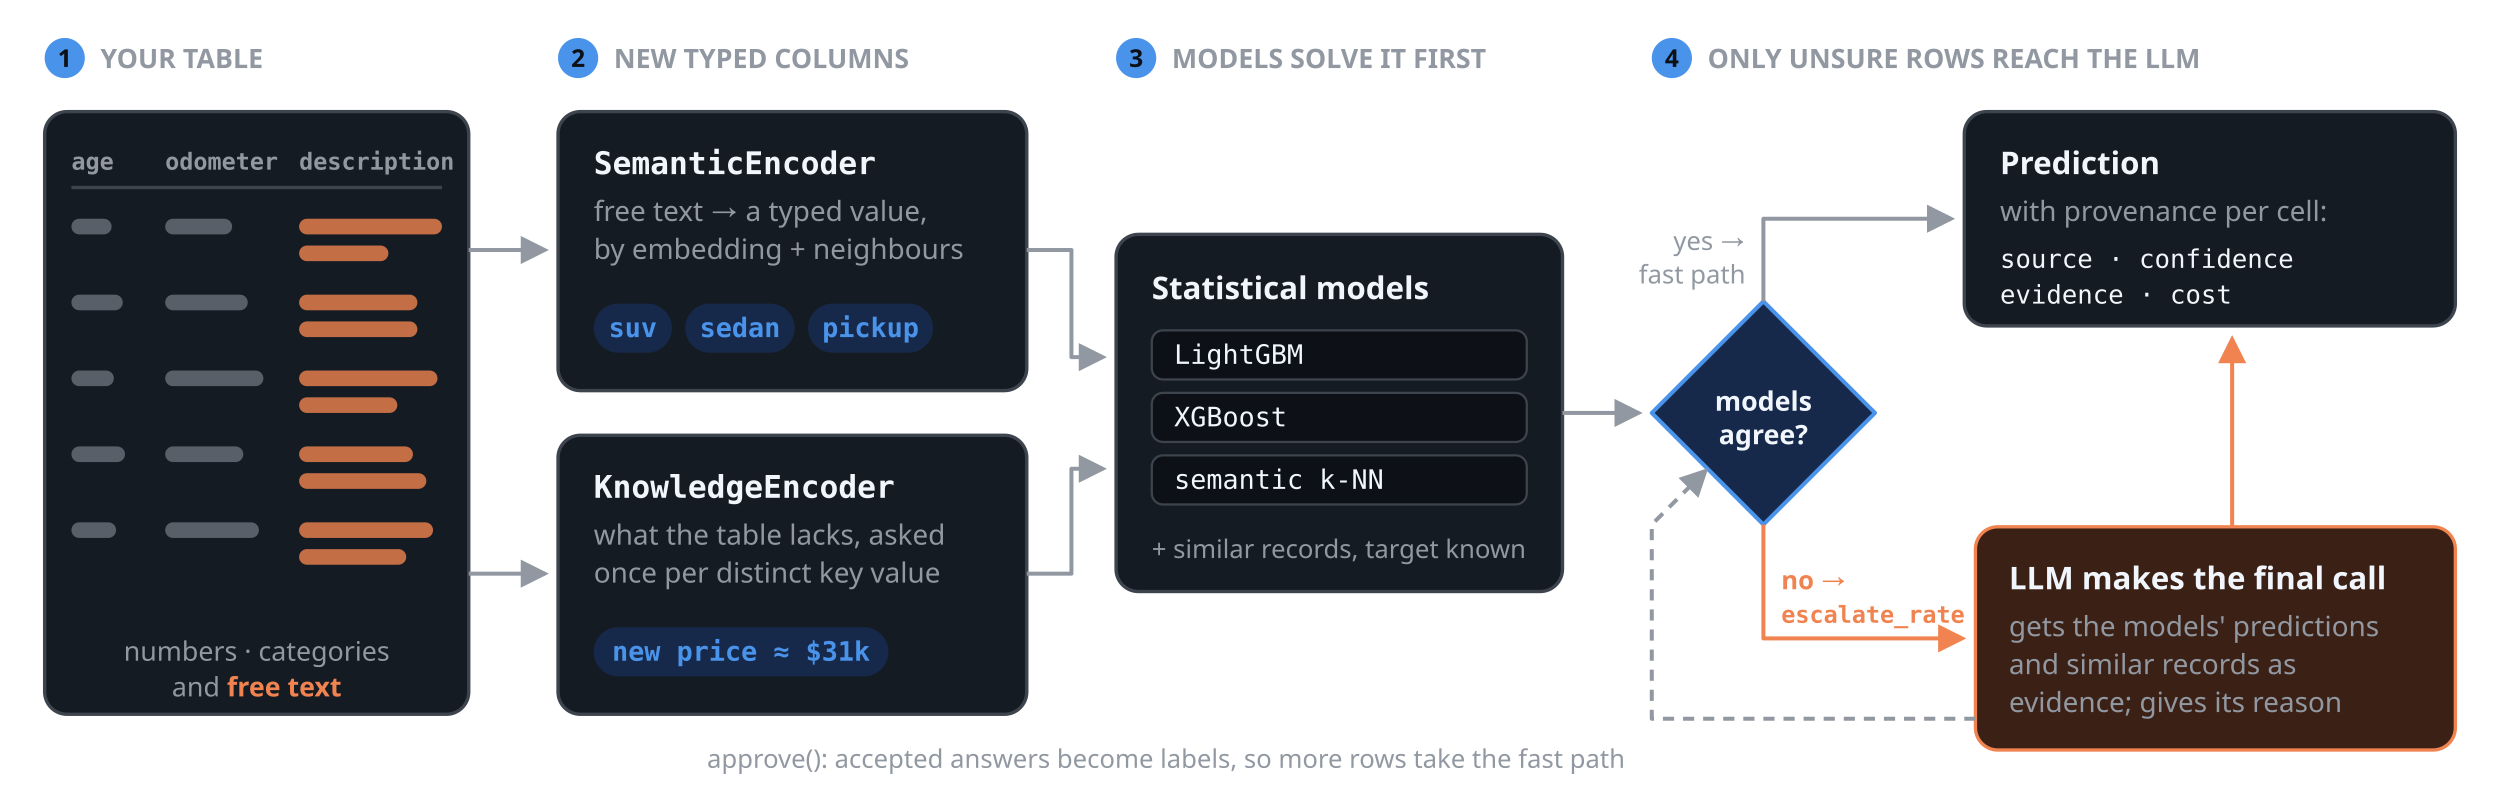
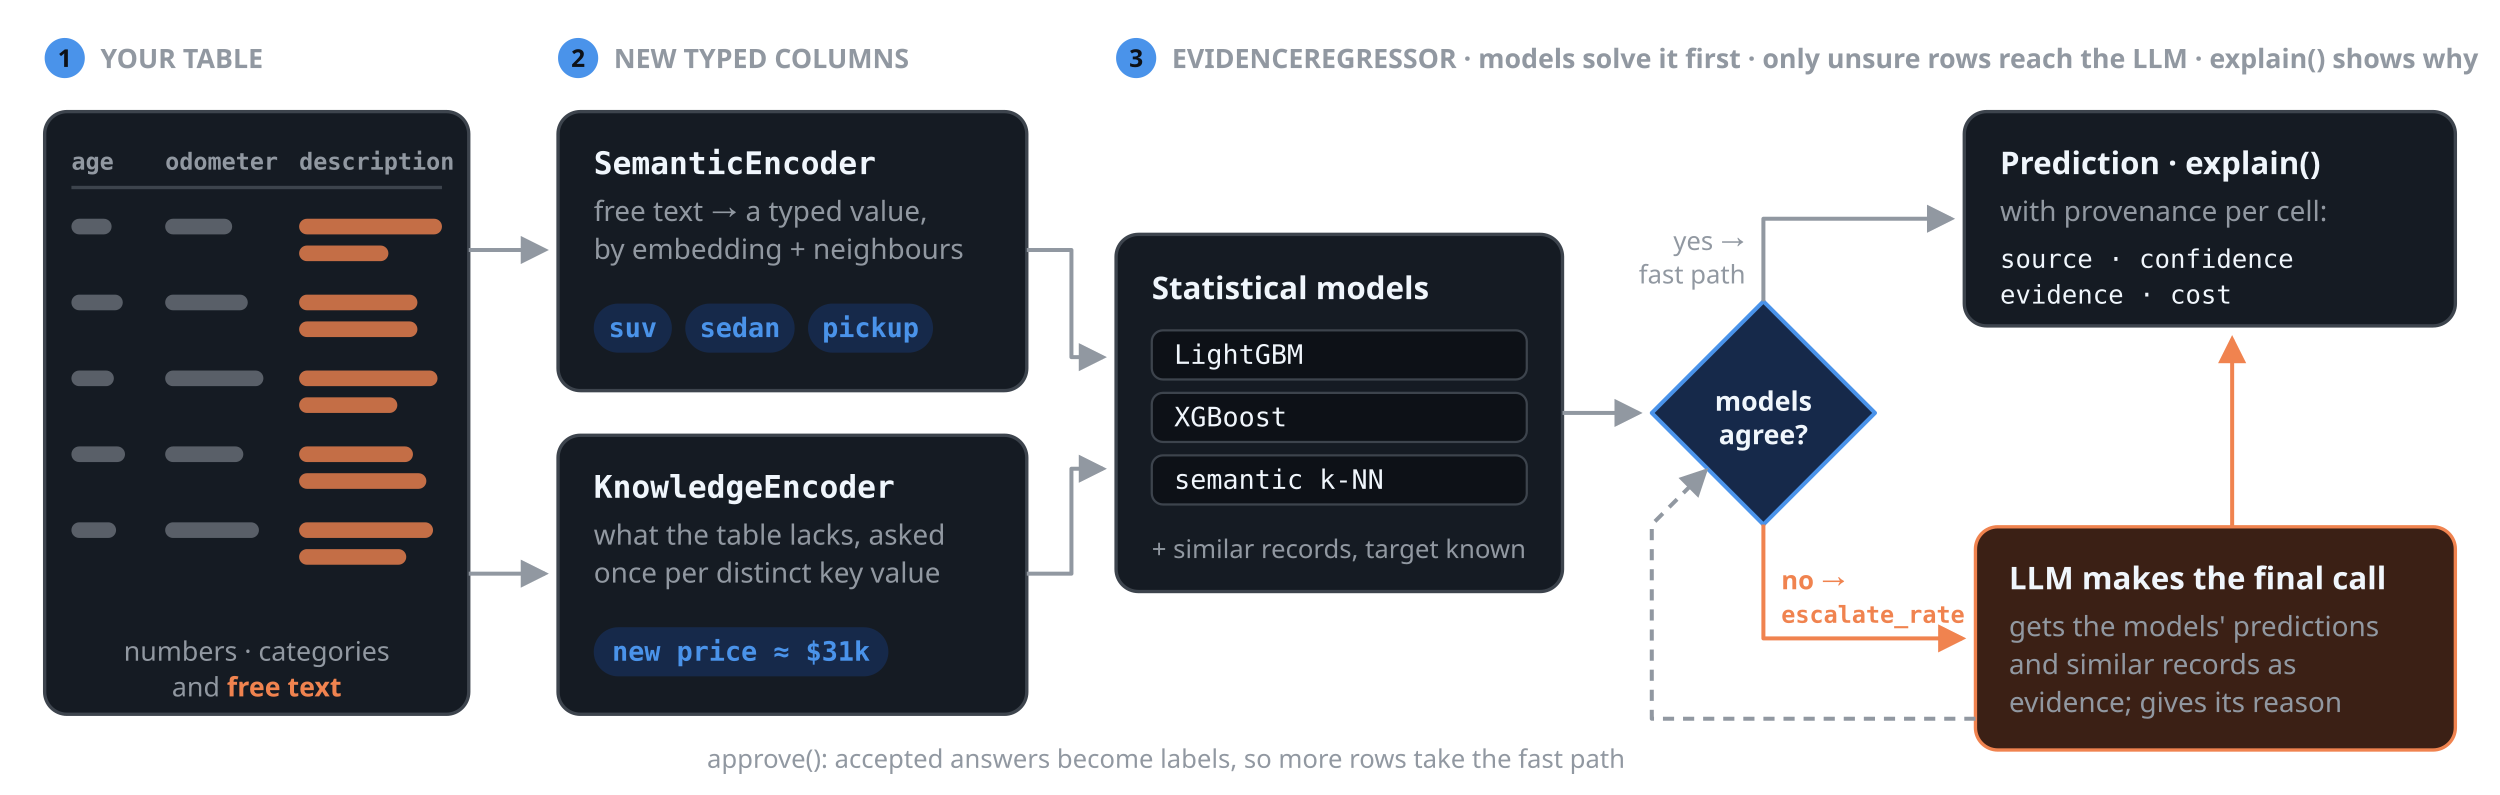
<svg xmlns="http://www.w3.org/2000/svg" viewBox="0 0 1120 356" width="1120" height="356" role="img" aria-label="How mekiki works: free text becomes typed columns, statistical models solve the task first, and only the rows they are unsure about reach the LLM, which makes the final call from their predictions and similar records.">
  <defs>
    <marker id="a" viewBox="0 0 10 10" refX="8.5" refY="5" markerWidth="7" markerHeight="7" orient="auto-start-reverse">
      <path d="M0 0 L10 5 L0 10 Z" fill="#9198a1" />
    </marker>
    <marker id="aw" viewBox="0 0 10 10" refX="8.5" refY="5" markerWidth="7" markerHeight="7" orient="auto-start-reverse">
      <path d="M0 0 L10 5 L0 10 Z" fill="#f0834f" />
    </marker>
  </defs>
  <circle cx="29" cy="26" r="9" fill="#4a93ea" />
  <text x="29" y="30" font-family="-apple-system, BlinkMacSystemFont, 'Segoe UI', 'Noto Sans', Helvetica, Arial, sans-serif" font-size="11" font-weight="700" fill="#0d1117" text-anchor="middle">1</text>
  <text x="45" y="30.5" font-family="-apple-system, BlinkMacSystemFont, 'Segoe UI', 'Noto Sans', Helvetica, Arial, sans-serif" font-size="12" font-weight="600" fill="#9198a1" text-anchor="start">YOUR TABLE</text>
  <rect x="20" y="50" width="190" height="270" rx="10" fill="#151b23" stroke="#3d444d" stroke-width="1.5" />
  <text x="32" y="76" font-family="ui-monospace, SFMono-Regular, 'SF Mono', Menlo, Consolas, monospace" font-size="10.5" font-weight="600" fill="#9198a1" text-anchor="start">age</text>
  <text x="74" y="76" font-family="ui-monospace, SFMono-Regular, 'SF Mono', Menlo, Consolas, monospace" font-size="10.5" font-weight="600" fill="#9198a1" text-anchor="start">odometer</text>
  <text x="134" y="76" font-family="ui-monospace, SFMono-Regular, 'SF Mono', Menlo, Consolas, monospace" font-size="10.5" font-weight="600" fill="#9198a1" text-anchor="start">description</text>
  <line x1="32" y1="84" x2="198" y2="84" stroke="#3d444d" stroke-width="1.5" />
  <rect x="32" y="98" width="18" height="7" rx="3.5" fill="#9198a1" opacity="0.55" />
  <rect x="74" y="98" width="30" height="7" rx="3.5" fill="#9198a1" opacity="0.55" />
  <rect x="134" y="98" width="64" height="7" rx="3.5" fill="#f0834f" opacity="0.8" />
  <rect x="134" y="110" width="40" height="7" rx="3.5" fill="#f0834f" opacity="0.8" />
  <rect x="32" y="132" width="23" height="7" rx="3.5" fill="#9198a1" opacity="0.55" />
  <rect x="74" y="132" width="37" height="7" rx="3.5" fill="#9198a1" opacity="0.55" />
  <rect x="134" y="132" width="53" height="7" rx="3.5" fill="#f0834f" opacity="0.8" />
  <rect x="134" y="144" width="53" height="7" rx="3.5" fill="#f0834f" opacity="0.8" />
  <rect x="32" y="166" width="19" height="7" rx="3.5" fill="#9198a1" opacity="0.55" />
  <rect x="74" y="166" width="44" height="7" rx="3.5" fill="#9198a1" opacity="0.55" />
  <rect x="134" y="166" width="62" height="7" rx="3.5" fill="#f0834f" opacity="0.8" />
  <rect x="134" y="178" width="44" height="7" rx="3.5" fill="#f0834f" opacity="0.8" />
  <rect x="32" y="200" width="24" height="7" rx="3.5" fill="#9198a1" opacity="0.55" />
  <rect x="74" y="200" width="35" height="7" rx="3.5" fill="#9198a1" opacity="0.55" />
  <rect x="134" y="200" width="51" height="7" rx="3.5" fill="#f0834f" opacity="0.8" />
  <rect x="134" y="212" width="57" height="7" rx="3.5" fill="#f0834f" opacity="0.8" />
  <rect x="32" y="234" width="20" height="7" rx="3.5" fill="#9198a1" opacity="0.55" />
  <rect x="74" y="234" width="42" height="7" rx="3.5" fill="#9198a1" opacity="0.55" />
  <rect x="134" y="234" width="60" height="7" rx="3.5" fill="#f0834f" opacity="0.8" />
  <rect x="134" y="246" width="48" height="7" rx="3.5" fill="#f0834f" opacity="0.8" />
  <text x="115" y="296" font-family="-apple-system, BlinkMacSystemFont, 'Segoe UI', 'Noto Sans', Helvetica, Arial, sans-serif" font-size="12" font-weight="400" fill="#9198a1" text-anchor="middle">numbers · categories</text>
  <text x="115" y="312" font-family="-apple-system, BlinkMacSystemFont, 'Segoe UI', 'Noto Sans', Helvetica, Arial, sans-serif" font-size="12" font-weight="400" fill="#9198a1" text-anchor="middle">and <tspan fill="#f0834f" font-weight="600">free text</tspan>
  </text>
  <circle cx="259" cy="26" r="9" fill="#4a93ea" />
  <text x="259" y="30" font-family="-apple-system, BlinkMacSystemFont, 'Segoe UI', 'Noto Sans', Helvetica, Arial, sans-serif" font-size="11" font-weight="700" fill="#0d1117" text-anchor="middle">2</text>
  <text x="275" y="30.5" font-family="-apple-system, BlinkMacSystemFont, 'Segoe UI', 'Noto Sans', Helvetica, Arial, sans-serif" font-size="12" font-weight="600" fill="#9198a1" text-anchor="start">NEW TYPED COLUMNS</text>
  <rect x="250" y="50" width="210" height="125" rx="10" fill="#151b23" stroke="#3d444d" stroke-width="1.5" />
  <text x="266" y="78" font-family="ui-monospace, SFMono-Regular, 'SF Mono', Menlo, Consolas, monospace" font-size="14" font-weight="700" fill="#f0f6fc" text-anchor="start">SemanticEncoder</text>
  <text x="266" y="99" font-family="-apple-system, BlinkMacSystemFont, 'Segoe UI', 'Noto Sans', Helvetica, Arial, sans-serif" font-size="12.5" font-weight="400" fill="#9198a1" text-anchor="start">free text → a typed value,</text>
  <text x="266" y="116" font-family="-apple-system, BlinkMacSystemFont, 'Segoe UI', 'Noto Sans', Helvetica, Arial, sans-serif" font-size="12.5" font-weight="400" fill="#9198a1" text-anchor="start">by embedding + neighbours</text>
  <rect x="266" y="136" width="35" height="22" rx="11" fill="#16294a" />
  <text x="283.5" y="151" font-family="ui-monospace, SFMono-Regular, 'SF Mono', Menlo, Consolas, monospace" font-size="12" font-weight="600" fill="#4a93ea" text-anchor="middle">suv</text>
  <rect x="307" y="136" width="49" height="22" rx="11" fill="#16294a" />
  <text x="331.5" y="151" font-family="ui-monospace, SFMono-Regular, 'SF Mono', Menlo, Consolas, monospace" font-size="12" font-weight="600" fill="#4a93ea" text-anchor="middle">sedan</text>
  <rect x="362" y="136" width="56" height="22" rx="11" fill="#16294a" />
  <text x="390.0" y="151" font-family="ui-monospace, SFMono-Regular, 'SF Mono', Menlo, Consolas, monospace" font-size="12" font-weight="600" fill="#4a93ea" text-anchor="middle">pickup</text>
  <rect x="250" y="195" width="210" height="125" rx="10" fill="#151b23" stroke="#3d444d" stroke-width="1.5" />
  <text x="266" y="223" font-family="ui-monospace, SFMono-Regular, 'SF Mono', Menlo, Consolas, monospace" font-size="14" font-weight="700" fill="#f0f6fc" text-anchor="start">KnowledgeEncoder</text>
  <text x="266" y="244" font-family="-apple-system, BlinkMacSystemFont, 'Segoe UI', 'Noto Sans', Helvetica, Arial, sans-serif" font-size="12.5" font-weight="400" fill="#9198a1" text-anchor="start">what the table lacks, asked</text>
  <text x="266" y="261" font-family="-apple-system, BlinkMacSystemFont, 'Segoe UI', 'Noto Sans', Helvetica, Arial, sans-serif" font-size="12.5" font-weight="400" fill="#9198a1" text-anchor="start">once per distinct key value</text>
  <rect x="266" y="281" width="132" height="22" rx="11" fill="#16294a" />
  <text x="332.0" y="296" font-family="ui-monospace, SFMono-Regular, 'SF Mono', Menlo, Consolas, monospace" font-size="12" font-weight="600" fill="#4a93ea" text-anchor="middle">new price ≈ $31k</text>
  <polyline points="210,112 244,112" fill="none" stroke="#9198a1" stroke-width="1.8" stroke-linejoin="round" marker-end="url(#a)" />
  <polyline points="210,257 244,257" fill="none" stroke="#9198a1" stroke-width="1.8" stroke-linejoin="round" marker-end="url(#a)" />
  <circle cx="509" cy="26" r="9" fill="#4a93ea" />
  <text x="509" y="30" font-family="-apple-system, BlinkMacSystemFont, 'Segoe UI', 'Noto Sans', Helvetica, Arial, sans-serif" font-size="11" font-weight="700" fill="#0d1117" text-anchor="middle">3</text>
-   <text x="525" y="30.5" font-family="-apple-system, BlinkMacSystemFont, 'Segoe UI', 'Noto Sans', Helvetica, Arial, sans-serif" font-size="12" font-weight="600" fill="#9198a1" text-anchor="start">MODELS SOLVE IT FIRST</text>
+   <text x="525" y="30.5" font-family="-apple-system, BlinkMacSystemFont, 'Segoe UI', 'Noto Sans', Helvetica, Arial, sans-serif" font-size="12" font-weight="600" fill="#9198a1" text-anchor="start">EVIDENCEREGRESSOR · models solve it first · only unsure rows reach the LLM · explain() shows why</text>
  <rect x="500" y="105" width="200" height="160" rx="10" fill="#151b23" stroke="#3d444d" stroke-width="1.5" />
  <text x="516" y="134" font-family="-apple-system, BlinkMacSystemFont, 'Segoe UI', 'Noto Sans', Helvetica, Arial, sans-serif" font-size="14" font-weight="700" fill="#f0f6fc" text-anchor="start">Statistical models</text>
  <rect x="516" y="148" width="168" height="22" rx="5" fill="#0d1117" stroke="#3d444d" />
  <text x="526" y="163" font-family="ui-monospace, SFMono-Regular, 'SF Mono', Menlo, Consolas, monospace" font-size="12" font-weight="400" fill="#f0f6fc" text-anchor="start">LightGBM</text>
  <rect x="516" y="176" width="168" height="22" rx="5" fill="#0d1117" stroke="#3d444d" />
  <text x="526" y="191" font-family="ui-monospace, SFMono-Regular, 'SF Mono', Menlo, Consolas, monospace" font-size="12" font-weight="400" fill="#f0f6fc" text-anchor="start">XGBoost</text>
  <rect x="516" y="204" width="168" height="22" rx="5" fill="#0d1117" stroke="#3d444d" />
  <text x="526" y="219" font-family="ui-monospace, SFMono-Regular, 'SF Mono', Menlo, Consolas, monospace" font-size="12" font-weight="400" fill="#f0f6fc" text-anchor="start">semantic k-NN</text>
  <text x="516" y="250" font-family="-apple-system, BlinkMacSystemFont, 'Segoe UI', 'Noto Sans', Helvetica, Arial, sans-serif" font-size="11.5" font-weight="400" fill="#9198a1" text-anchor="start">+ similar records, target known</text>
  <polyline points="460,112 480,112 480,160 494,160" fill="none" stroke="#9198a1" stroke-width="1.8" stroke-linejoin="round" marker-end="url(#a)" />
  <polyline points="460,257 480,257 480,210 494,210" fill="none" stroke="#9198a1" stroke-width="1.8" stroke-linejoin="round" marker-end="url(#a)" />
-   <circle cx="749" cy="26" r="9" fill="#4a93ea" />
-   <text x="749" y="30" font-family="-apple-system, BlinkMacSystemFont, 'Segoe UI', 'Noto Sans', Helvetica, Arial, sans-serif" font-size="11" font-weight="700" fill="#0d1117" text-anchor="middle">4</text>
-   <text x="765" y="30.5" font-family="-apple-system, BlinkMacSystemFont, 'Segoe UI', 'Noto Sans', Helvetica, Arial, sans-serif" font-size="12" font-weight="600" fill="#9198a1" text-anchor="start">ONLY UNSURE ROWS REACH THE LLM</text>
  <polygon points="790,135 840,185 790,235 740,185" fill="#16294a" stroke="#4a93ea" stroke-width="1.8" stroke-linejoin="round" />
  <text x="790" y="184" font-family="-apple-system, BlinkMacSystemFont, 'Segoe UI', 'Noto Sans', Helvetica, Arial, sans-serif" font-size="12" font-weight="600" fill="#f0f6fc" text-anchor="middle">models</text>
  <text x="790" y="199" font-family="-apple-system, BlinkMacSystemFont, 'Segoe UI', 'Noto Sans', Helvetica, Arial, sans-serif" font-size="12" font-weight="600" fill="#f0f6fc" text-anchor="middle">agree?</text>
  <polyline points="700,185 734,185" fill="none" stroke="#9198a1" stroke-width="1.8" stroke-linejoin="round" marker-end="url(#a)" />
  <rect x="880" y="50" width="220" height="96" rx="10" fill="#151b23" stroke="#3d444d" stroke-width="1.5" />
-   <text x="896" y="78" font-family="-apple-system, BlinkMacSystemFont, 'Segoe UI', 'Noto Sans', Helvetica, Arial, sans-serif" font-size="14" font-weight="700" fill="#f0f6fc" text-anchor="start">Prediction</text>
+   <text x="896" y="78" font-family="-apple-system, BlinkMacSystemFont, 'Segoe UI', 'Noto Sans', Helvetica, Arial, sans-serif" font-size="14" font-weight="700" fill="#f0f6fc" text-anchor="start">Prediction · explain()</text>
  <text x="896" y="99" font-family="-apple-system, BlinkMacSystemFont, 'Segoe UI', 'Noto Sans', Helvetica, Arial, sans-serif" font-size="12.5" font-weight="400" fill="#9198a1" text-anchor="start">with provenance per cell:</text>
  <text x="896" y="120" font-family="ui-monospace, SFMono-Regular, 'SF Mono', Menlo, Consolas, monospace" font-size="11.5" font-weight="400" fill="#f0f6fc" text-anchor="start">source · confidence</text>
  <text x="896" y="136" font-family="ui-monospace, SFMono-Regular, 'SF Mono', Menlo, Consolas, monospace" font-size="11.5" font-weight="400" fill="#f0f6fc" text-anchor="start">evidence · cost</text>
  <rect x="885" y="236" width="215" height="100" rx="10" fill="#3b2015" stroke="#f0834f" stroke-width="1.5" />
  <text x="900" y="264" font-family="-apple-system, BlinkMacSystemFont, 'Segoe UI', 'Noto Sans', Helvetica, Arial, sans-serif" font-size="14" font-weight="700" fill="#f0f6fc" text-anchor="start">LLM makes the final call</text>
  <text x="900" y="285" font-family="-apple-system, BlinkMacSystemFont, 'Segoe UI', 'Noto Sans', Helvetica, Arial, sans-serif" font-size="12.5" font-weight="400" fill="#9198a1" text-anchor="start">gets the models' predictions</text>
  <text x="900" y="302" font-family="-apple-system, BlinkMacSystemFont, 'Segoe UI', 'Noto Sans', Helvetica, Arial, sans-serif" font-size="12.5" font-weight="400" fill="#9198a1" text-anchor="start">and similar records as</text>
  <text x="900" y="319" font-family="-apple-system, BlinkMacSystemFont, 'Segoe UI', 'Noto Sans', Helvetica, Arial, sans-serif" font-size="12.5" font-weight="400" fill="#9198a1" text-anchor="start">evidence; gives its reason</text>
  <polyline points="790,135 790,98 874,98" fill="none" stroke="#9198a1" stroke-width="1.8" stroke-linejoin="round" marker-end="url(#a)" />
  <text x="782" y="112" font-family="-apple-system, BlinkMacSystemFont, 'Segoe UI', 'Noto Sans', Helvetica, Arial, sans-serif" font-size="11.5" font-weight="400" fill="#9198a1" text-anchor="end">yes →</text>
  <text x="782" y="127" font-family="-apple-system, BlinkMacSystemFont, 'Segoe UI', 'Noto Sans', Helvetica, Arial, sans-serif" font-size="11.5" font-weight="400" fill="#9198a1" text-anchor="end">fast path</text>
  <polyline points="790,235 790,286 879,286" fill="none" stroke="#f0834f" stroke-width="1.8" stroke-linejoin="round" marker-end="url(#aw)" />
  <text x="798" y="264" font-family="-apple-system, BlinkMacSystemFont, 'Segoe UI', 'Noto Sans', Helvetica, Arial, sans-serif" font-size="11.5" font-weight="600" fill="#f0834f" text-anchor="start">no →</text>
  <text x="798" y="279" font-family="ui-monospace, SFMono-Regular, 'SF Mono', Menlo, Consolas, monospace" font-size="10.5" font-weight="600" fill="#f0834f" text-anchor="start">escalate_rate</text>
  <polyline points="1000,236 1000,152" fill="none" stroke="#f0834f" stroke-width="1.8" stroke-linejoin="round" marker-end="url(#aw)" />
  <polyline points="885,322 740,322 740,235 764,211" fill="none" stroke="#9198a1" stroke-width="1.8" stroke-linejoin="round" stroke-dasharray="5 4" marker-end="url(#a)" />
  <text x="728" y="344" font-family="-apple-system, BlinkMacSystemFont, 'Segoe UI', 'Noto Sans', Helvetica, Arial, sans-serif" font-size="11.5" font-weight="400" fill="#9198a1" text-anchor="end">approve(): accepted answers become labels, so more rows take the fast path</text>
</svg>
